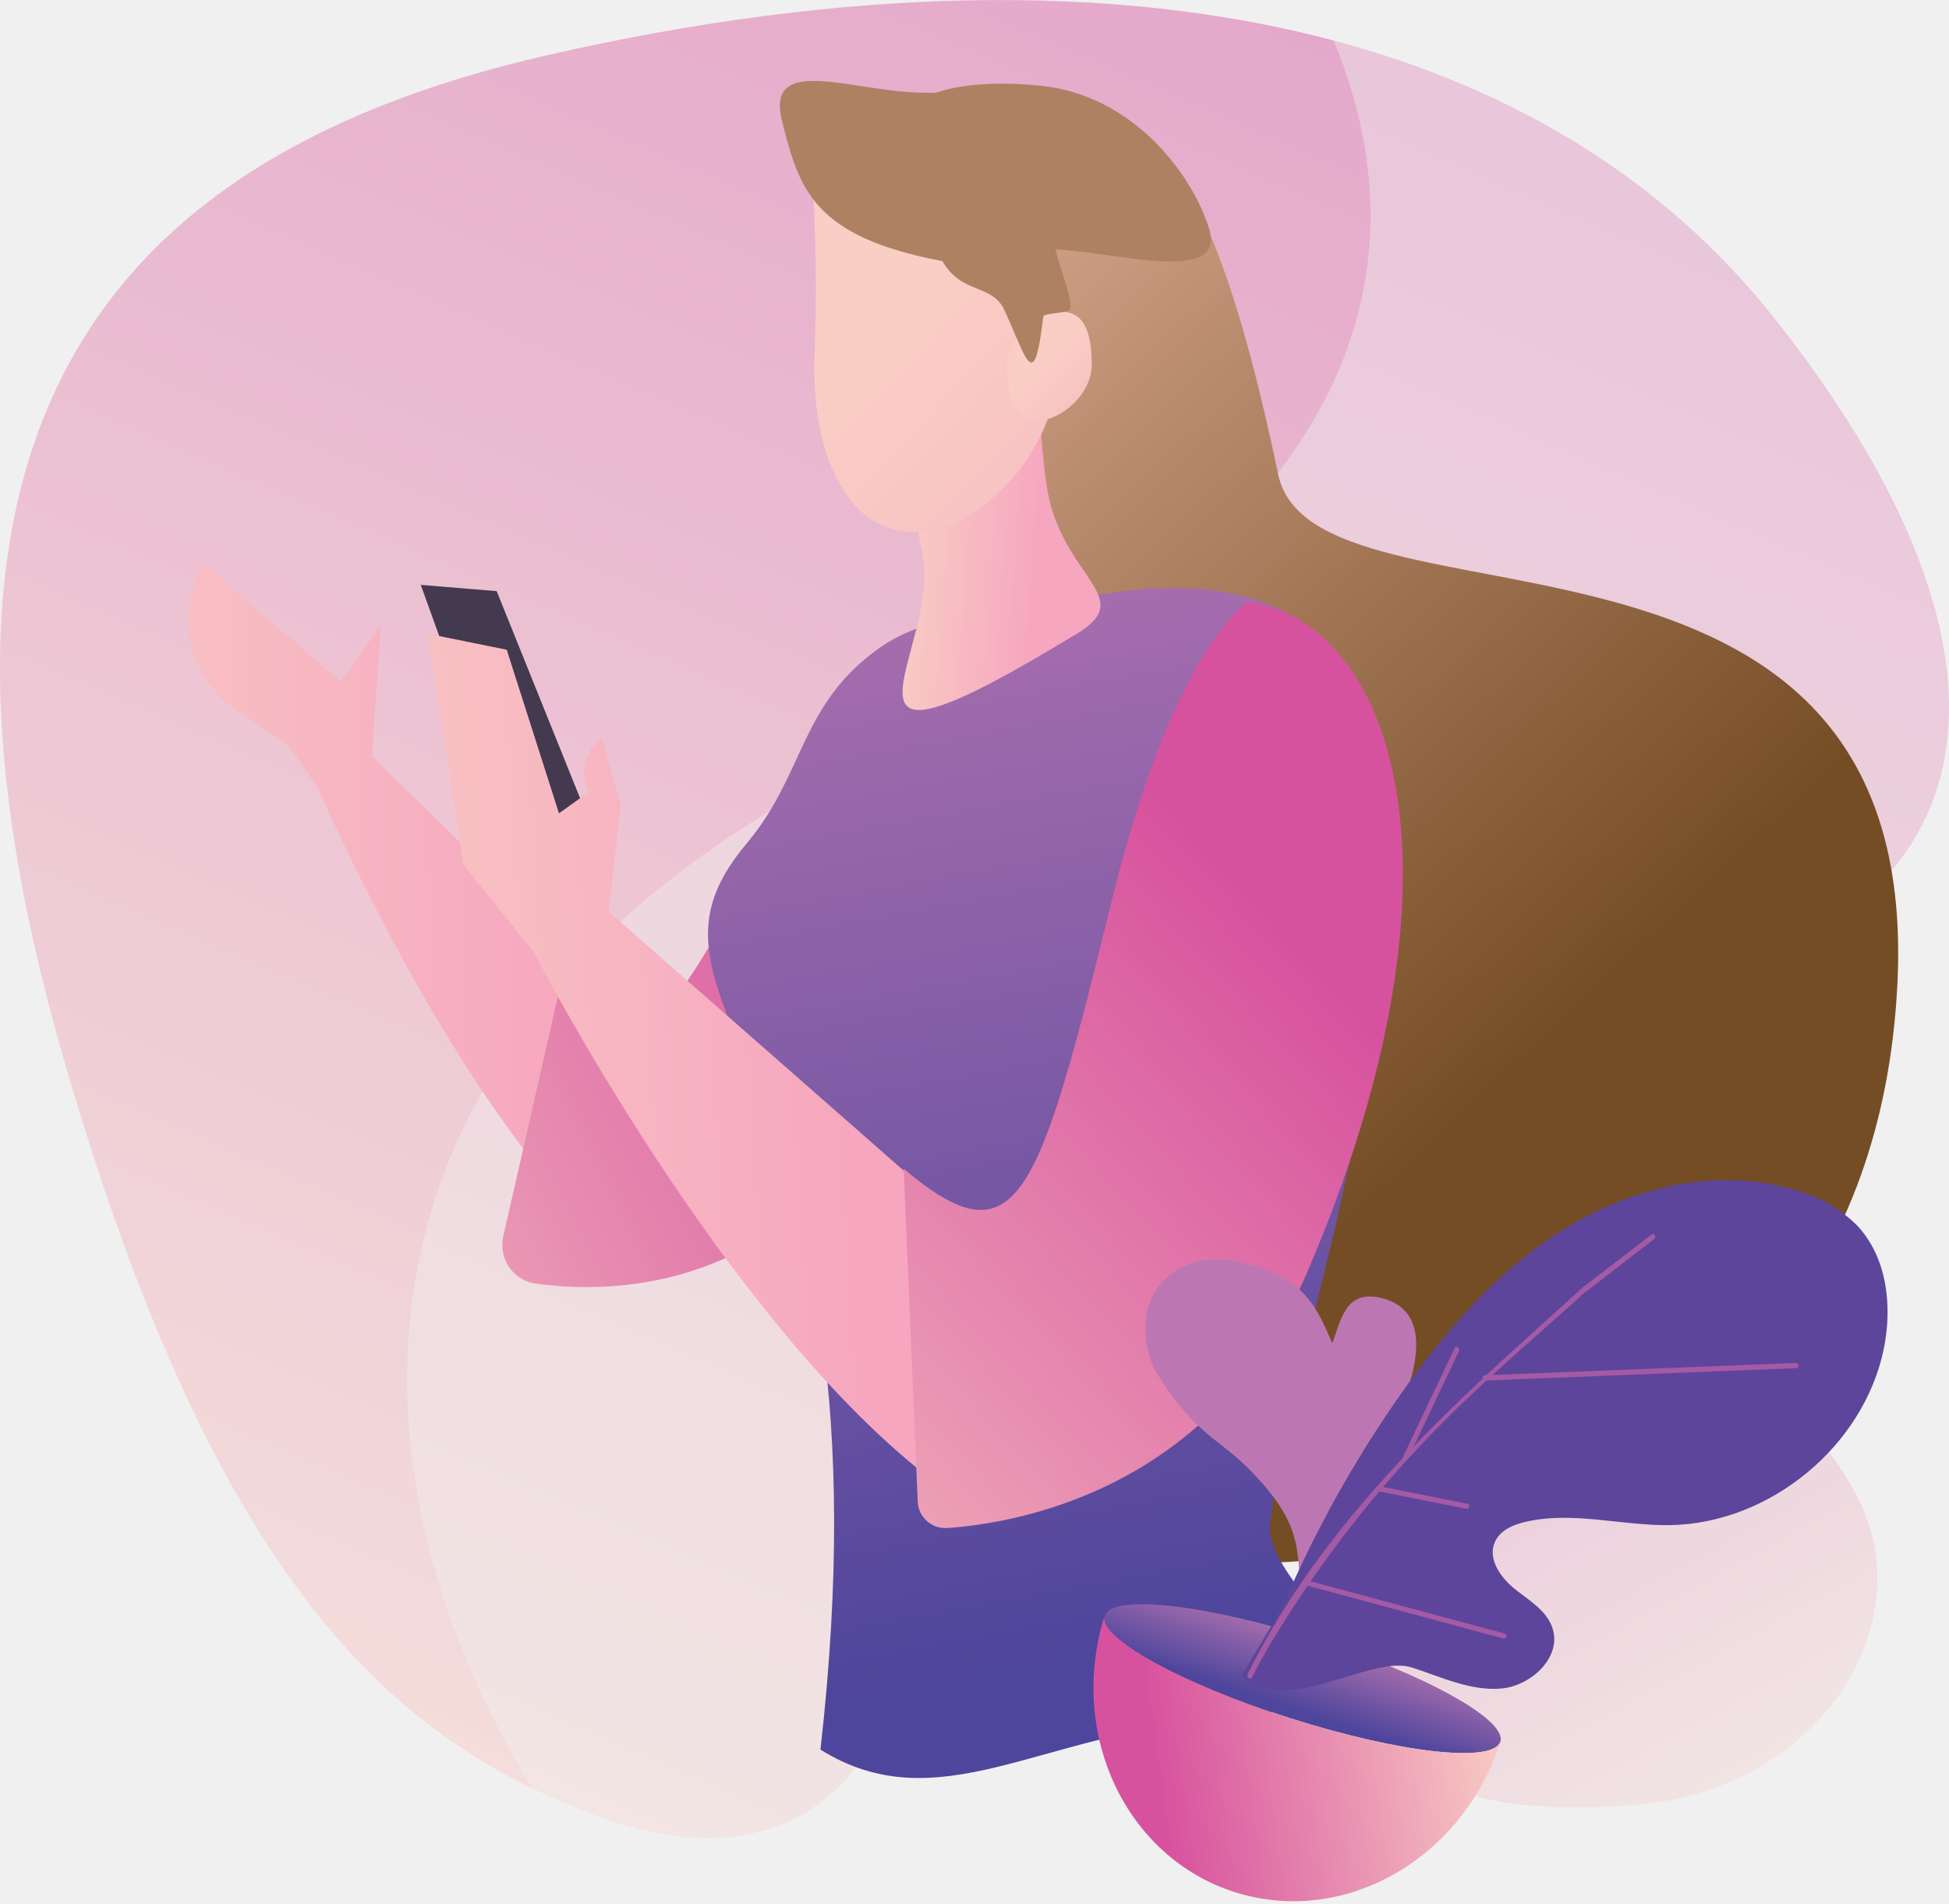
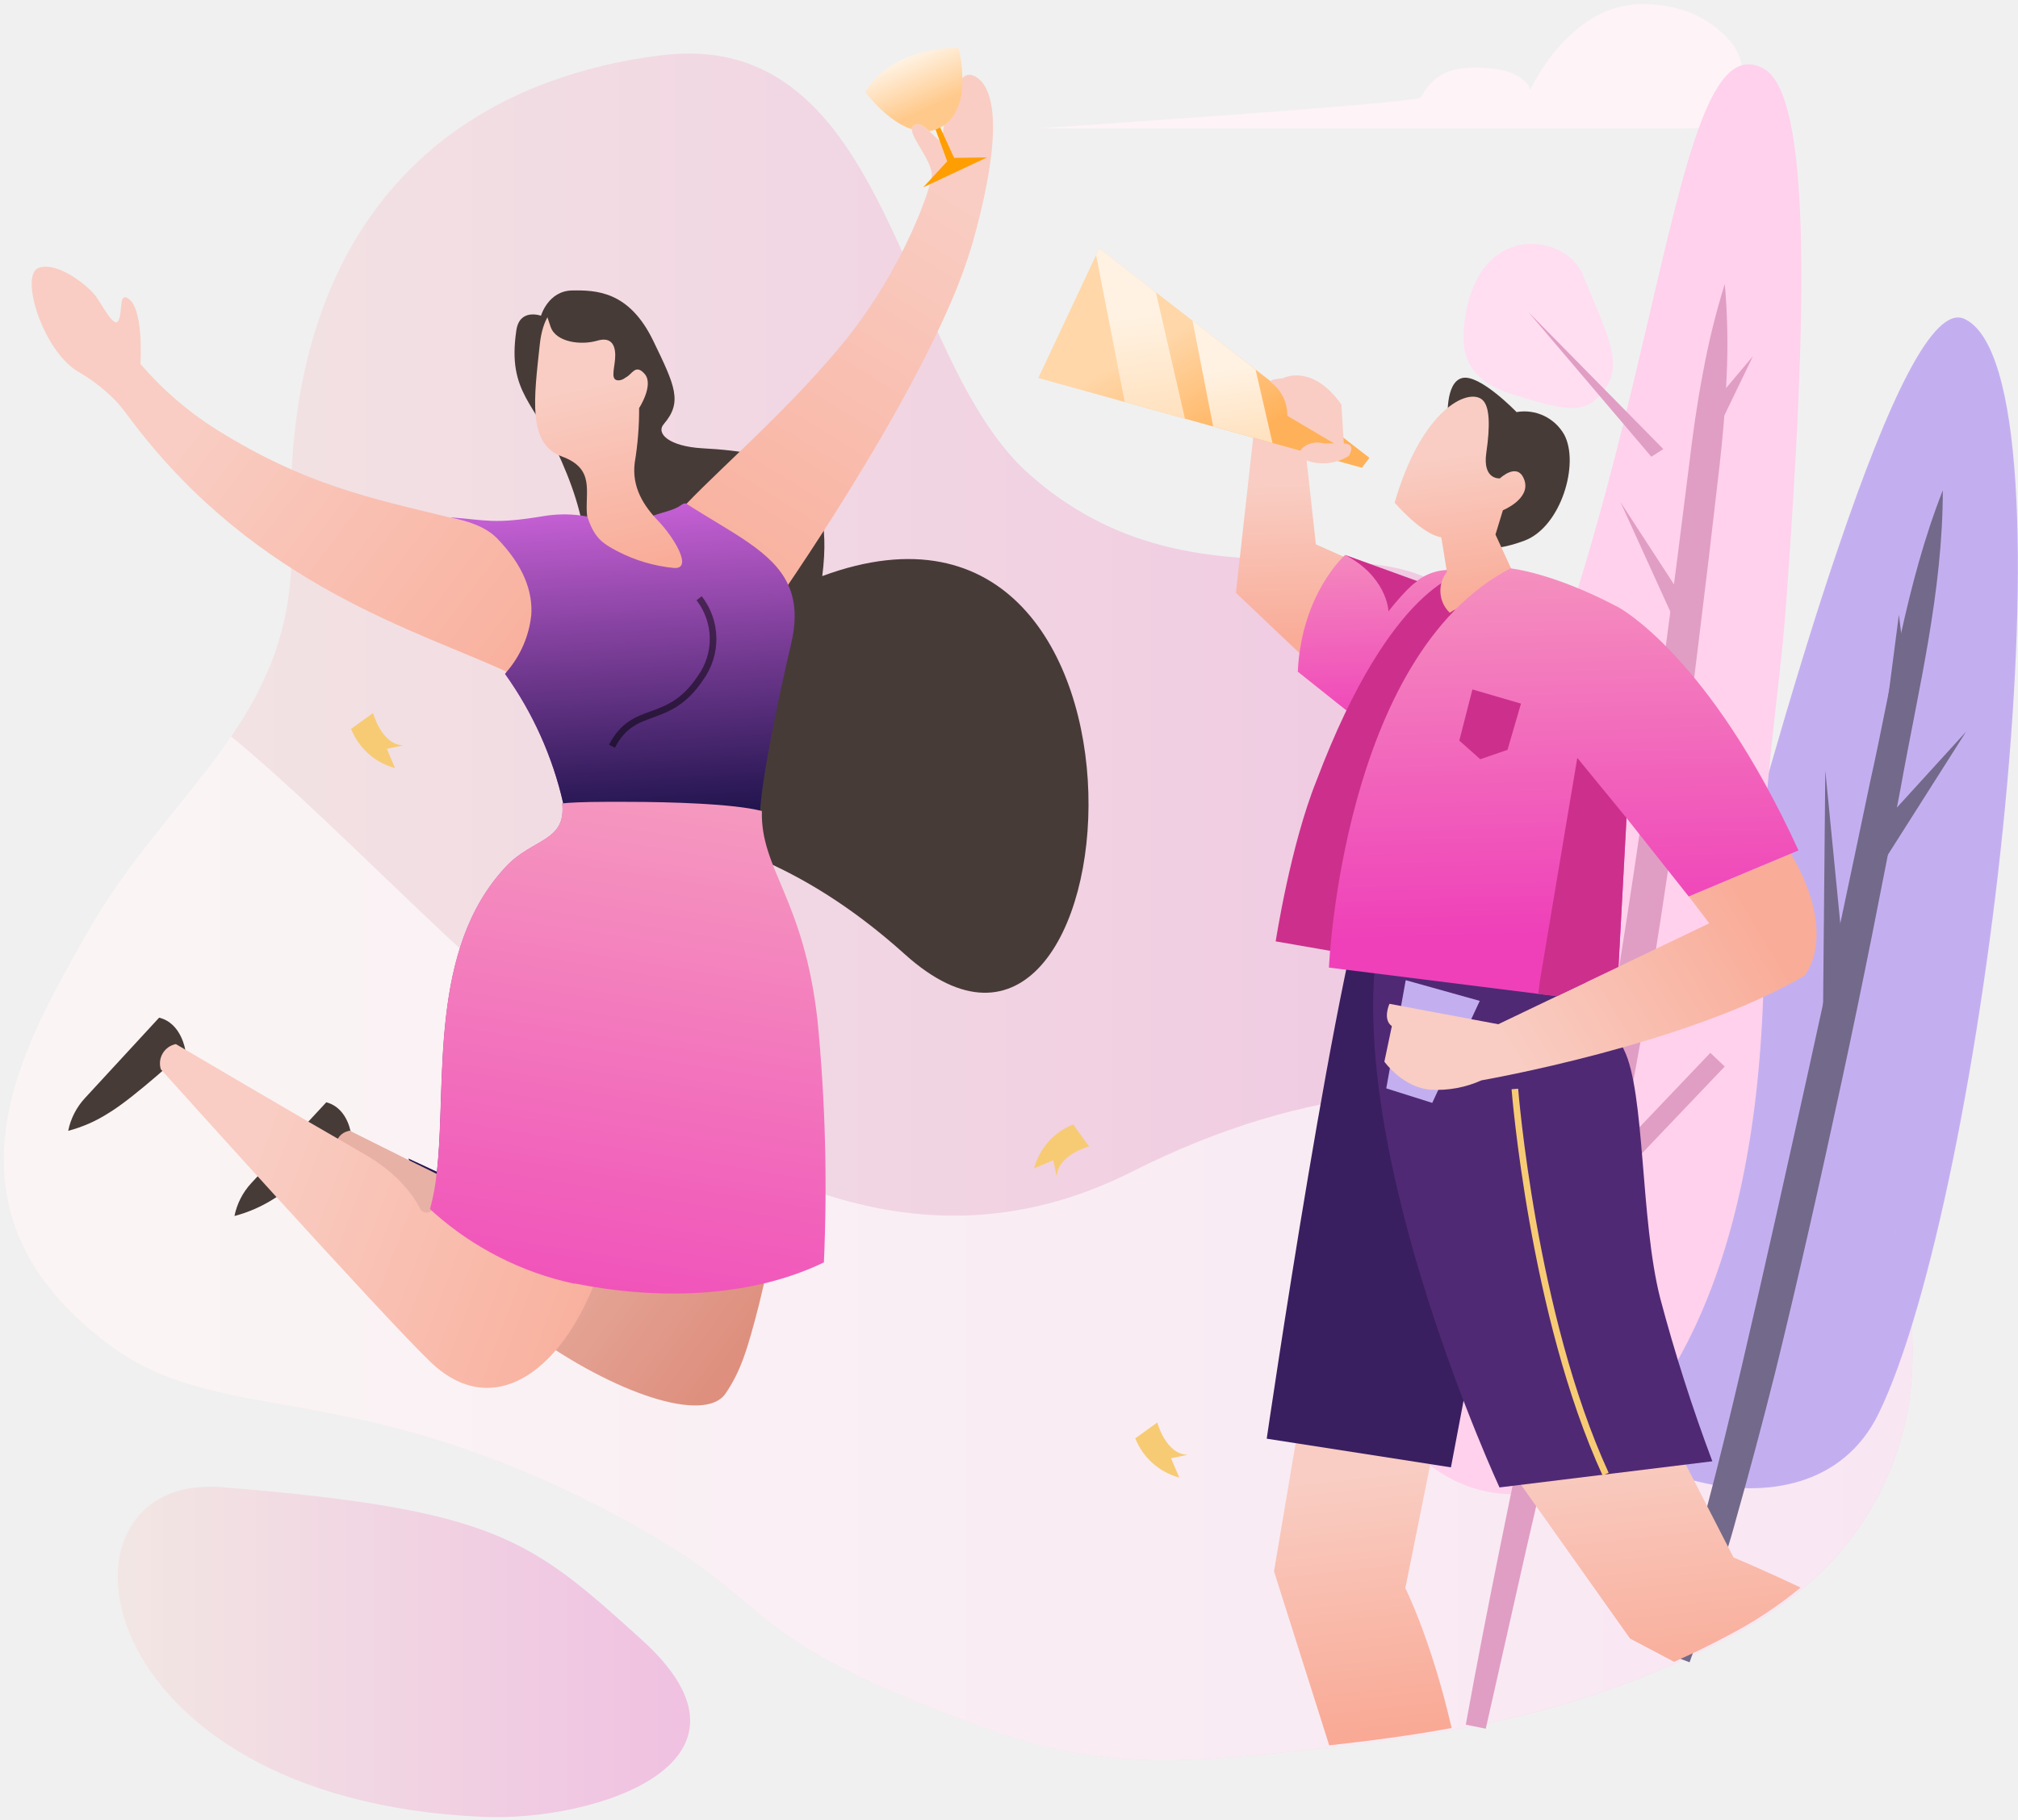
- <svg xmlns="http://www.w3.org/2000/svg" width="300px" height="293px" viewBox="0 0 300 293" version="1.1">
+ <svg xmlns="http://www.w3.org/2000/svg" width="305px" height="275px" viewBox="0 0 305 275" version="1.1">
  <defs>
-     <linearGradient x1="32.827%" y1="-0.249%" x2="80.28%" y2="101.346%" id="linearGradient-1">
-       <stop stop-color="#D7549F" offset="0%" />
-       <stop stop-color="#F9CEC4" offset="100%" />
+     <linearGradient x1="0%" y1="50.001%" x2="100.002%" y2="50.001%" id="linearGradient-1">
+       <stop stop-color="#EF40B9" offset="0%" />
+       <stop stop-color="#F9CEC3" offset="100%" />
    </linearGradient>
-     <linearGradient x1="37.537%" y1="-14.131%" x2="76.936%" y2="102.576%" id="linearGradient-2">
-       <stop stop-color="#D7549F" offset="0%" />
-       <stop stop-color="#F9CEC4" offset="100%" />
+     <linearGradient x1="0.032%" y1="49.995%" x2="100.013%" y2="49.995%" id="linearGradient-2">
+       <stop stop-color="#EF40B9" offset="0%" />
+       <stop stop-color="#F9CEC3" offset="100%" />
    </linearGradient>
-     <linearGradient x1="86.695%" y1="4.479%" x2="28.98%" y2="105.713%" id="linearGradient-3">
-       <stop stop-color="#D7549F" offset="0%" />
-       <stop stop-color="#F9CEC4" offset="100%" />
+     <linearGradient x1="0.072%" y1="49.96%" x2="100%" y2="49.96%" id="linearGradient-3">
+       <stop stop-color="#EF40B9" offset="0%" />
+       <stop stop-color="#F9CEC3" offset="100%" />
    </linearGradient>
-     <linearGradient x1="48.596%" y1="69.951%" x2="89.084%" y2="2.854%" id="linearGradient-4">
-       <stop stop-color="#754D25" offset="0%" />
-       <stop stop-color="#CF9F85" offset="100%" />
+     <linearGradient x1="0%" y1="50.311%" x2="40%" y2="50.311%" id="linearGradient-4">
+       <stop stop-color="#EF40B9" offset="0%" />
+       <stop stop-color="#F9CEC3" offset="100%" />
    </linearGradient>
-     <linearGradient x1="26.472%" y1="50.077%" x2="148.039%" y2="50.743%" id="linearGradient-5">
-       <stop stop-color="#F6A6BF" offset="0%" />
-       <stop stop-color="#F9CEC4" offset="100%" />
+     <linearGradient x1="0%" y1="50%" x2="57%" y2="50%" id="linearGradient-5">
+       <stop stop-color="#EF40B9" offset="0%" />
+       <stop stop-color="#F9CEC3" offset="100%" />
    </linearGradient>
-     <linearGradient x1="21.537%" y1="35.248%" x2="172.325%" y2="129.662%" id="linearGradient-6">
-       <stop stop-color="#D7529E" offset="0%" />
-       <stop stop-color="#F9CEC4" offset="100%" />
+     <linearGradient x1="34.186%" y1="14.279%" x2="70.158%" y2="112.791%" id="linearGradient-6">
+       <stop stop-color="#F9CDC3" offset="0%" />
+       <stop stop-color="#F9AC98" offset="100%" />
    </linearGradient>
-     <linearGradient x1="43.862%" y1="89.819%" x2="62.201%" y2="-88.685%" id="linearGradient-7">
-       <stop stop-color="#4E459C" offset="0%" />
-       <stop stop-color="#BC77B2" offset="62%" />
+     <linearGradient x1="68.137%" y1="38.836%" x2="-14.954%" y2="89.837%" id="linearGradient-7">
+       <stop stop-color="#F9CDC3" offset="0%" />
+       <stop stop-color="#F9AC98" offset="100%" />
    </linearGradient>
-     <linearGradient x1="30.929%" y1="47.927%" x2="128.532%" y2="56.197%" id="linearGradient-8">
-       <stop stop-color="#F6A6BF" offset="0%" />
-       <stop stop-color="#F9CEC4" offset="100%" />
+     <linearGradient x1="51.141%" y1="0.397%" x2="48.929%" y2="99.004%" id="linearGradient-8">
+       <stop stop-color="#E06CEA" offset="0%" />
+       <stop stop-color="#160F45" offset="100%" />
    </linearGradient>
-     <linearGradient x1="36.751%" y1="28.47%" x2="110.233%" y2="153.411%" id="linearGradient-9">
-       <stop stop-color="#D7529E" offset="0%" />
-       <stop stop-color="#F9CEC4" offset="100%" />
+     <linearGradient x1="52.439%" y1="-14.481%" x2="44.763%" y2="106.701%" id="linearGradient-9">
+       <stop stop-color="#E06CEA" offset="0%" />
+       <stop stop-color="#160F45" offset="100%" />
    </linearGradient>
-     <linearGradient x1="30.948%" y1="53.357%" x2="101.427%" y2="44.755%" id="linearGradient-10">
-       <stop stop-color="#F6A6BF" offset="0%" />
-       <stop stop-color="#F9CEC4" offset="100%" />
+     <linearGradient x1="54.272%" y1="30.644%" x2="45.341%" y2="102.621%" id="linearGradient-10">
+       <stop stop-color="#F9CDC3" offset="0%" />
+       <stop stop-color="#F9AC98" offset="100%" />
    </linearGradient>
-     <linearGradient x1="-71.577%" y1="230.768%" x2="65.257%" y2="37.505%" id="linearGradient-11">
-       <stop stop-color="#F6A6BF" offset="0%" />
-       <stop stop-color="#F9CEC4" offset="100%" />
+     <linearGradient x1="60.635%" y1="30.605%" x2="0.29%" y2="57.861%" id="linearGradient-11">
+       <stop stop-color="#E8B1A5" offset="0%" />
+       <stop stop-color="#DE8F7D" offset="100%" />
    </linearGradient>
-     <linearGradient x1="-68.263%" y1="198.029%" x2="56.776%" y2="41.219%" id="linearGradient-12">
-       <stop stop-color="#F6A6BF" offset="0%" />
-       <stop stop-color="#F9CEC4" offset="100%" />
+     <linearGradient x1="82.355%" y1="44.23%" x2="-12.695%" y2="72.147%" id="linearGradient-12">
+       <stop stop-color="#F9CDC3" offset="0%" />
+       <stop stop-color="#F9AC98" offset="100%" />
    </linearGradient>
-     <linearGradient x1="61.211%" y1="63.006%" x2="7.921%" y2="1.163%" id="linearGradient-13">
-       <stop stop-color="#4E459C" offset="0%" />
-       <stop stop-color="#BC77B2" offset="62%" />
+     <linearGradient x1="56.716%" y1="128.685%" x2="29.509%" y2="-79.129%" id="linearGradient-13">
+       <stop stop-color="#EF40B9" offset="0%" />
+       <stop stop-color="#F9CEC3" offset="100%" />
    </linearGradient>
-     <linearGradient x1="59.099%" y1="-297.575%" x2="35.274%" y2="-124.848%" id="linearGradient-14">
-       <stop stop-color="#4E459C" offset="0%" />
-       <stop stop-color="#BC77B2" offset="62%" />
+     <linearGradient x1="32.429%" y1="71.379%" x2="61.398%" y2="14.317%" id="linearGradient-14">
+       <stop stop-color="#FFC98B" offset="0%" />
+       <stop stop-color="#FFF2E2" offset="100%" />
    </linearGradient>
-     <linearGradient x1="84.843%" y1="51.245%" x2="-2.383%" y2="42.571%" id="linearGradient-15">
-       <stop stop-color="#D7529E" offset="0%" />
-       <stop stop-color="#F9CEC4" offset="100%" />
+     <linearGradient x1="50.542%" y1="35.486%" x2="49.662%" y2="90.228%" id="linearGradient-15">
+       <stop stop-color="#F9CDC3" offset="0%" />
+       <stop stop-color="#F9AC98" offset="100%" />
+     </linearGradient>
+     <linearGradient x1="48.786%" y1="92.817%" x2="53.71%" y2="-90.669%" id="linearGradient-16">
+       <stop stop-color="#EF40B9" offset="0%" />
+       <stop stop-color="#F9CEC3" offset="100%" />
+     </linearGradient>
+     <linearGradient x1="52.145%" y1="38.223%" x2="44.101%" y2="122.688%" id="linearGradient-17">
+       <stop stop-color="#F9CDC3" offset="0%" />
+       <stop stop-color="#F9A48E" offset="100%" />
+     </linearGradient>
+     <linearGradient x1="51.178%" y1="24.274%" x2="46.485%" y2="108.193%" id="linearGradient-18">
+       <stop stop-color="#F9CDC3" offset="0%" />
+       <stop stop-color="#F9A48E" offset="100%" />
+     </linearGradient>
+     <linearGradient x1="51.49%" y1="27.236%" x2="45.74%" y2="95.588%" id="linearGradient-19">
+       <stop stop-color="#F9CDC3" offset="0%" />
+       <stop stop-color="#F9AC98" offset="100%" />
+     </linearGradient>
+     <linearGradient x1="77.8%" y1="61.104%" x2="9.105%" y2="38.643%" id="linearGradient-20">
+       <stop stop-color="#F9CDC3" offset="0%" />
+       <stop stop-color="#F9AC98" offset="100%" />
+     </linearGradient>
+     <linearGradient x1="49.689%" y1="85.526%" x2="54.366%" y2="-66.251%" id="linearGradient-21">
+       <stop stop-color="#EF40B9" offset="0%" />
+       <stop stop-color="#F9CEC3" offset="100%" />
+     </linearGradient>
+     <linearGradient x1="65.126%" y1="43.54%" x2="33.169%" y2="82.463%" id="linearGradient-22">
+       <stop stop-color="#FFD7A9" offset="0%" />
+       <stop stop-color="#FFB159" offset="100%" />
+     </linearGradient>
+     <linearGradient x1="40.05%" y1="190.724%" x2="50.906%" y2="39.184%" id="linearGradient-23">
+       <stop stop-color="#FFC98B" offset="0%" />
+       <stop stop-color="#FFF2E2" offset="100%" />
+     </linearGradient>
+     <linearGradient x1="37.129%" y1="193.207%" x2="51.018%" y2="38.808%" id="linearGradient-24">
+       <stop stop-color="#FFC98B" offset="0%" />
+       <stop stop-color="#FFF2E2" offset="100%" />
    </linearGradient>
  </defs>
  <g id="Page-1" stroke="none" stroke-width="1" fill="none" fill-rule="evenodd">
-     <g id="profile" transform="translate(149.5, 146) scale(-1, 1) translate(-149.5, -146) translate(-1, -1)" fill-rule="nonzero">
-       <path d="M290.13,164.2 C269.03,236.99 244.85,263.2 218.13,276.2 C214.95,277.75 211.72,279.12 208.45,280.35 C160.55,298.45 146.32,243.59 169.99,193.18 C188.9,152.89 189.09,114.44 136.07,136.73 C36.13,178.73 -43.81,139.31 26.92,49.92 C43.73,28.69 66.92,14.64 94.68,7.25 C129.07,-1.9 170.52,-0.82 215.68,9.49 C289.36,26.3 316.54,73.07 290.13,164.2 Z" id="Shape" fill="url(#linearGradient-1)" opacity="0.27" />
-       <path d="M290.13,164.2 C269.03,236.99 244.85,263.2 218.13,276.2 C248.35,226.5 252.2,156.56 160,114.52 C81,78.52 83.76,33.52 94.72,7.23 C129.11,-1.92 170.56,-0.84 215.72,9.47 C289.36,26.3 316.54,73.07 290.13,164.2 Z" id="Shape" fill="url(#linearGradient-2)" opacity="0.27" />
-       <path d="M11.16,241.08 C12.84,222.24 40.88,200.08 62.64,201.99 C84.4,203.9 92.32,239.45 90.64,258.29 C88.96,277.13 69.28,280.66 47.52,278.72 C25.76,276.78 9.47,259.94 11.16,241.08 Z" id="Shape" fill="url(#linearGradient-3)" opacity="0.27" />
-       <path d="M149.51,50.11 C149.51,65.11 137,233.73 130.3,237.58 C111.09,248.58 12.2,241.86 7.93,152.2 C4.17,73.3 97.69,100.6 103.26,74 C116.42,11 127.81,23 135.52,23 C143.23,23 149.51,35.12 149.51,50.11 Z" id="Shape" fill="url(#linearGradient-4)" />
-       <path d="M188,179.83 L195.19,163.63 L242.78,117.4 L241.37,97.2 L247.52,105.92 L268.68,87.71 L268.81,87.94 C273.151,95.661 270.836,105.421 263.49,110.37 L255.89,115.46 L251.26,121.85 C251.26,121.85 229.73,171.78 206.65,191.85 L188,179.83 Z" id="Shape" fill="url(#linearGradient-5)" />
-       <polygon id="Shape" fill="#433A50" points="218.98 136.15 207.6 131.57 223.55 91.98 235.23 91.02" />
-       <path d="M155,100 C155,100 164.48,99.74 179.9,127.55 C198.66,161.35 203.3,168.78 213.9,153.37 L222.54,191.3 C223.263,194.515 221.259,197.711 218.05,198.46 C217.882,198.5 217.712,198.53 217.54,198.55 C206.96,200.03 185.27,199.9 168.71,179.06 C134.87,136.41 138,107.17 155,100 Z" id="Shape" fill="url(#linearGradient-6)" />
-       <path d="M89,111.41 C89,111.41 93.83,85.76 131.46,92.66 C146.93,95.5 156.77,95.27 164.46,100.6 C176.93,109.31 176.07,120.15 185.09,130.84 C206.65,156.39 161.61,163.57 173.71,270.28 C155.6,281.57 139.5,267.61 113.45,265.87 C105.76,265.33 92.45,263.19 93.51,255.58 C94.17,250.99 105.59,241.5 104.51,235.27 C98.79,196.82 83.6,170.78 89,111.41 Z" id="Shape" fill="url(#linearGradient-7)" />
-       <path d="M138.27,212.68 L148.92,191.68 L206.31,141.31 L204.44,124.77 L207.44,114.45 L208.61,115.8 C210.328,117.763 210.621,120.597 209.34,122.87 L209.34,122.87 L213.96,126.18 L222,101 L234.2,98.53 L228.74,134 L217.83,147.54 C217.83,147.54 189.22,203.22 157.28,228.2 L138.27,212.68 Z" id="Shape" fill="url(#linearGradient-8)" />
-       <path d="M108,93.63 C108,93.63 119.41,101.06 128.75,139.15 C140.15,185.45 143.27,195.77 160.89,180.88 L158.74,232.11 C158.643,234.45 156.67,236.27 154.33,236.18 L154.21,236.18 C143.01,235.39 113.1,230.11 98.8,196.83 C72.27,135.12 85.43,96.67 108,93.63 Z" id="Shape" fill="url(#linearGradient-9)" />
-       <path d="M158,86.22 C154.91,101.12 177.21,124.7 134.17,98.49 C124.71,92.75 136.88,89.83 138.92,75.6 C141.06,60.52 137.73,59.71 150.53,59.71 C156.08,59.72 162.67,64 158,86.22 Z" id="Shape" fill="url(#linearGradient-10)" />
-       <path d="M174.62,55.77 C175.15,70.35 169.88,82.85 159.47,82.85 C149.06,82.85 136.92,70.34 136.92,55.77 C136.92,41.2 157.92,30.37 168.25,29.14 C178.18,27.93 173.46,23 174.62,55.77 Z" id="Shape" fill="url(#linearGradient-11)" />
-       <path d="M145,57.38 C145,62 143.84,65.74 140.31,65.74 C136.78,65.74 131.95,61.74 131.95,57.11 C131.95,52.48 133,49 136.52,49 C140.04,49 145,52.78 145,57.38 Z" id="Shape" fill="url(#linearGradient-12)" />
-       <path d="M179.62,19.63 C177.02,30.07 174.88,37.42 154.93,41.19 C152,46.35 147.3,44.63 145.42,48.69 C141.98,56.06 140.86,61.98 139.42,49.76 C139.34,49.09 135.32,49.27 135.24,48.51 C134.95,45.89 138.51,38.81 138.17,35 C137.02,22.06 146.93,15.26 157.74,15.26 C168.55,15.26 182.27,9.06 179.62,19.63 Z" id="Shape" fill="#AE8163" />
-       <path d="M162.31,22.9 C162.31,31.71 148.38,39.35 138.88,39.35 C129.38,39.35 110.88,45.35 113.94,36 C116.66,27.62 125.67,15.58 139.94,14.18 C149.36,13.24 162.31,14.09 162.31,22.9 Z" id="Shape" fill="#AE8163" />
-       <path d="M69.06,269.05 C70.13,272.41 84.6,270.79 101.43,265.44 C118.26,260.09 131,253 129.91,249.65 C128.82,246.3 114.37,247.91 97.55,253.27 C80.73,258.63 68,265.71 69.06,269.05 Z" id="Shape" fill="url(#linearGradient-13)" />
-       <path d="M99.74,251 C100.22,240.06 99.11,236.46 106.5,228.39 C112.32,222.02 115.91,222.33 122.18,211.9 C123.18,210.16 124.77,204.96 122.68,200.69 C120.18,195.57 114.78,194 109.14,195.25 C98.96,197.48 97.23,202.54 94.92,207.75 C93.6,204.21 92.92,199.48 87.5,200.75 C76.17,203.34 85.28,220.43 89.11,227.14 C92.94,233.85 86.47,236.99 86.84,244.71" id="Shape" fill="url(#linearGradient-14)" />
-       <path d="M43,235.73 C50.48,235.83 58.06,233.5 65.33,235.26 C67.15,235.69 69.08,236.53 69.87,238.26 C71.08,240.82 69.09,243.75 66.87,245.53 C64.65,247.31 61.96,248.84 61.05,251.53 C59.53,255.99 64.27,260.48 68.95,260.88 C73.63,261.28 78.11,259.12 82.58,257.67 C89.14,255.52 101.51,265.3 108.9,258.96 C106.13,254.14 103,249.25 102.47,248.02 C97.57,236.573 91.49,225.667 84.33,215.48 C77.33,205.48 69.06,196.04 58.58,189.76 C48.1,183.48 35.11,180.59 23.43,184.23 C19.924,185.2 16.726,187.052 14.14,189.61 C9.54,194.51 8.68,201.99 10.04,208.61 C13.13,223.59 27.6,235.51 43,235.73 Z" id="Shape" fill="#5D459B" />
-       <path d="M69.06,269.05 C74.85,287.19 93.18,297.56 109.96,292.2 C126.74,286.84 135.68,267.79 129.96,249.65 C131.03,253.01 118.28,260.08 101.48,265.44 C84.68,270.8 70.13,272.43 69.06,269.05 Z" id="Shape" fill="url(#linearGradient-15)" />
-       <path d="M108,258.75 C98.24,238.86 82.25,222.53 66,207.85 L56.35,199.12 C55.97,198.77 55.4,199.34 55.79,199.68 C63.17,206.37 70.86,212.82 77.88,219.89 C87.7,229.72 96.32,240.68 103.56,252.54 C104.87,254.68 106.16,256.88 107.27,259.15 C107.5,259.61 108.19,259.2 107.96,258.74 L108,258.75 Z" id="Shape" fill="#A45AA4" />
-       <path d="M87.58,229.76 L74.13,232.44 C73.62,232.54 73.84,233.32 74.34,233.21 L87.79,230.53 C88.3,230.44 88.09,229.66 87.58,229.76 Z" id="Shape" fill="#A45AA4" />
-       <path d="M71.33,212.66 L29.47,211 L23.54,210.77 C23.319,210.77 23.14,210.949 23.14,211.17 C23.14,211.391 23.319,211.57 23.54,211.57 L65.4,213.24 L71.33,213.48 C71.49,213.505 71.65,213.434 71.738,213.298 C71.826,213.162 71.826,212.988 71.738,212.852 C71.65,212.716 71.49,212.645 71.33,212.67 L71.33,212.66 Z" id="Shape" fill="#A45AA4" />
-       <path d="M84,225.13 L76.11,208.52 C75.89,208.05 75.2,208.46 75.42,208.93 L83.3,225.54 C83.52,226.01 84.22,225.6 84,225.13 L84,225.13 Z" id="Shape" fill="#A45AA4" />
-       <path d="M98.69,244.26 L68.44,252.4 C68.293,252.429 68.176,252.538 68.134,252.682 C68.093,252.825 68.135,252.98 68.244,253.083 C68.352,253.185 68.509,253.219 68.65,253.17 L68.65,253.17 L98.9,245 C99.004,244.974 99.093,244.908 99.147,244.816 C99.202,244.724 99.217,244.613 99.19,244.51 C99.119,244.305 98.897,244.194 98.69,244.26 L98.69,244.26 Z" id="Shape" fill="#A45AA4" />
-       <path d="M56.28,199.06 L45.78,191 C45.37,190.69 44.98,191.39 45.38,191.7 L55.87,199.79 C56.28,200.08 56.68,199.38 56.28,199.06 Z" id="Shape" fill="#A45AA4" />
+     <g id="profile" transform="translate(152.5, 137.5) scale(-1, 1) translate(-152.5, -137.5) ">
+       <g id="Layer_9" transform="translate(0, 8)" fill-rule="nonzero">
+         <path d="M288.453,195.321 C272.236,207.384 253.753,200.405 216.971,218.47 C184.31,234.517 198.199,237.79 156.616,253.054 C137.638,260.012 124.821,258.427 104.194,256.142 C98.146,255.463 92.026,254.67 85.824,253.548 L85.597,253.548 C83.598,253.198 81.599,252.797 79.601,252.365 C70.117,250.381 60.864,247.425 51.988,243.544 C50.649,242.947 49.299,242.329 47.95,241.67 C46.6,241.012 45.137,240.281 43.725,239.54 C39.845,237.522 36.185,235.107 32.804,232.335 C22.341,223.893 16.17,211.246 15.959,197.812 C15.893,195.407 15.979,193 16.216,190.607 C17.71,175.239 25.159,158.76 36.73,143.423 C38.928,140.507 41.27,137.639 43.756,134.818 C45.13,133.274 46.535,131.744 47.97,130.228 C54.313,123.605 60.271,116.625 65.815,109.322 C72.152,100.872 77.303,93.018 82.558,85.123 C93.963,68.047 123.564,86.801 149.527,63.601 C169.309,45.958 170.133,-3.891 204.947,0.35 C210.811,1.031 216.576,2.396 222.122,4.416 C246.582,13.463 262.366,35.696 260.975,73.276 C260.501,86.081 264.427,95.077 270.042,103.322 C276.605,112.946 285.496,121.54 292.348,133.954 C300.662,148.889 316.612,174.385 288.453,195.321 Z" id="Shape" fill="url(#linearGradient-1)" opacity="0.27" />
+         <path d="M288.453,195.321 C272.236,207.384 253.753,200.405 216.971,218.47 C184.31,234.517 198.199,237.79 156.616,253.054 C137.638,260.012 124.821,258.427 104.194,256.142 C98.146,255.463 92.026,254.67 85.824,253.548 L85.597,253.548 C83.598,253.198 81.599,252.797 79.601,252.365 C70.117,250.381 60.864,247.425 51.988,243.544 C50.649,242.947 49.299,242.329 47.95,241.67 C46.6,241.012 45.137,240.281 43.725,239.54 C39.845,237.522 36.185,235.107 32.804,232.335 C22.341,223.893 16.17,211.246 15.959,197.812 C15.893,195.407 15.979,193 16.216,190.607 C42.273,165.841 80.332,142.116 133.97,169.135 C188.164,196.422 234.713,132.43 270.062,103.322 C276.625,112.946 285.517,121.54 292.368,133.954 C300.662,148.889 316.612,174.385 288.453,195.321 Z" id="Shape" fill="#FFFFFF" opacity="0.6" />
+         <path d="M63.744,201.589 C60.715,182.269 49.258,148.868 37.812,109.25 C34.226,96.827 30.599,84.804 27.014,74.357 C19.688,52.814 12.827,37.971 8.077,40.215 C-9.634,48.532 5.099,172.995 21.069,205.676 C31.856,227.775 68.278,212.417 63.827,201.795 C63.789,201.731 63.761,201.662 63.744,201.589 L63.744,201.589 Z" id="Shape" fill="#C3AFF0" />
+         <path d="M11.364,66.112 C16.979,80.399 19.029,95.355 22.326,110.074 C25.417,124.824 28.508,139.574 31.784,154.334 C35.061,169.094 38.296,183.762 41.727,198.409 C45.158,213.056 48.784,227.713 53.503,241.814 L49.639,243.266 L47.692,237.872 L46.724,235.175 C46.415,234.28 46.136,233.374 45.858,232.458 C44.766,228.825 43.571,225.253 42.592,221.558 C40.532,214.27 38.581,206.959 36.74,199.623 C33.124,184.945 29.827,170.195 26.643,155.435 C23.459,140.675 20.523,125.863 17.721,111.031 C15.052,96.137 11.364,81.469 11.364,66.112 Z" id="Shape" fill="#73698A" />
+         <path d="M231.848,266.641 C214.941,267.341 187.432,258.407 208.059,239.818 C224.832,224.666 229.87,220.189 271.453,216.802 C299.138,214.548 292.987,264.099 231.848,266.641 Z" id="Shape" fill="url(#linearGradient-2)" opacity="0.27" />
+         <path d="M15.938,196.71 C15.915,192.42 16.336,188.14 17.195,183.937 C16.336,188.14 15.915,192.42 15.938,196.71 L15.938,196.71 Z" id="Shape" fill="url(#linearGradient-3)" opacity="0.27" />
+         <path d="M17.731,181.466 C17.865,180.91 17.999,180.365 18.143,179.809 C17.999,180.365 17.865,180.91 17.731,181.466 Z" id="Shape" fill="url(#linearGradient-4)" opacity="0.27" />
+         <path d="M18.143,179.809 C18.328,179.099 18.524,178.399 18.73,177.689 C18.576,178.399 18.328,179.099 18.143,179.809 Z" id="Shape" fill="url(#linearGradient-5)" opacity="0.27" />
+         <path d="M17.731,181.466 C17.865,180.91 17.999,180.365 18.143,179.809 C17.999,180.365 17.865,180.91 17.731,181.466 Z" id="Shape" fill="url(#linearGradient-4)" opacity="0.27" />
+         <path d="M18.143,179.809 C18.328,179.099 18.524,178.399 18.73,177.689 C18.576,178.399 18.328,179.099 18.143,179.809 Z" id="Shape" fill="url(#linearGradient-5)" opacity="0.27" />
+         <polygon id="Shape" fill="#73698A" points="7.85 102.601 23.882 120.192 20.605 122.683" />
+         <polygon id="Shape" fill="#73698A" points="29.126 108.458 29.487 146.985 25.365 146.81" />
+         <polygon id="Shape" fill="#73698A" points="17.999 84.907 20.132 101.294 16.01 101.304" />
+       </g>
+       <g id="Layer_8" transform="translate(32, 0)">
+         <path d="M116.169,19.413 L17.55,19.413 C14.399,19.398 11.553,17.52 10.286,14.621 C9.019,11.722 9.569,8.345 11.69,6.003 C14.502,2.909 18.669,0.619 24.837,0.619 C35.88,0.619 41.74,13.626 41.74,13.626 C41.74,13.626 42.079,10.212 50.197,10.212 C55.462,10.212 57.145,12.791 58.274,14.74 C58.777,15.607 116.169,19.413 116.169,19.413 Z" id="Shape" fill="#FEF3F6" fill-rule="nonzero" />
+         <path d="M64.042,201.142 C68.373,220.286 45.568,233.82 31.118,220.585 C17.16,207.785 5.132,183.08 6.486,135.673 C6.897,121.005 4.116,105.677 3.069,91.514 C-0.298,45.798 -0.667,14.255 6.456,10.367 C17.971,4.074 20.762,44.87 34.772,89.792 C44.244,120.149 50.536,148.339 52.106,153.518 C54.282,160.913 59.68,181.894 64.042,201.142 Z" id="Shape" fill="#FFD1EC" fill-rule="nonzero" />
+         <path d="M44.214,59.672 C51.767,57.341 52.424,52.978 51.459,47.346 C48.966,33.328 36.208,35.494 33.756,41.538 C30.102,50.543 27.608,54.803 30.42,58.795 C33.232,62.787 35.972,62.21 44.214,59.672 Z" id="Shape" fill="#FFDEF1" fill-rule="nonzero" />
+         <path d="M12.316,42.921 C13.701,47.369 14.812,51.899 15.641,56.485 C16.513,61.023 17.15,65.593 17.694,70.173 C18.823,79.325 19.999,88.471 21.224,97.61 C23.728,115.889 26.233,134.156 29.301,152.28 C30.851,161.336 32.452,170.403 34.494,179.305 C36.537,188.207 38.6,197.325 40.57,206.351 C42.541,215.376 44.368,224.433 46.205,233.489 C48.042,242.546 49.817,251.603 51.459,260.7 L48.442,261.309 L42.356,234.315 L36.116,207.362 C34.063,198.377 31.857,189.424 29.712,180.45 C27.567,171.476 25.904,162.254 24.283,153.136 C21.252,134.892 18.631,116.593 16.421,98.24 C15.285,89.073 14.194,79.9 13.147,70.719 C12.624,66.129 12.213,61.529 12.039,56.897 C11.814,52.238 11.906,47.568 12.316,42.921 L12.316,42.921 Z" id="Shape" fill="#E09EC4" fill-rule="nonzero" />
+         <polygon id="Shape" fill="#E09EC4" fill-rule="nonzero" points="8.057 53.834 15.99 63.251 13.414 64.943" />
+         <polygon id="Shape" fill="#E09EC4" fill-rule="nonzero" points="28.07 75.918 19.551 94.65 16.862 93.154" />
+         <path d="M13.414,160.181 L32.575,180.295" id="Shape" stroke="#E09EC4" stroke-width="3" />
+         <polygon id="Shape" fill="#E09EC4" fill-rule="nonzero" points="21.604 67.883 42.038 47.129 23.421 69.038" />
+       </g>
+       <g id="Layer_3" transform="translate(140, 7)">
+         <path d="M136.984,151.781 C136.984,151.781 137.552,147.661 140.947,146.827 L152.166,158.991 C153.446,160.377 154.321,162.087 154.694,163.935 L154.694,163.935 C152.536,163.367 150.481,162.464 148.605,161.257 C144.776,158.991 136.984,151.781 136.984,151.781 Z" id="Shape" fill="#473B37" fill-rule="nonzero" />
+         <path d="M111.905,164.645 C111.905,164.645 112.277,160.525 115.683,159.619 L127.035,171.856 C128.317,173.244 129.192,174.958 129.564,176.81 L129.564,176.81 C127.404,176.241 125.349,175.333 123.475,174.121 C119.718,171.856 111.905,164.645 111.905,164.645 Z" id="Shape" fill="#473B37" fill-rule="nonzero" />
+         <path d="M83.235,40.726 C83.235,40.726 82.151,36.956 78.508,36.905 C74.865,36.853 69.911,36.998 66.278,44.496 C62.955,51.356 61.82,53.766 64.668,57.093 C65.917,58.535 63.863,60.471 58.858,60.76 C47.154,61.419 38.599,63.561 40.725,80.082 C-14.676,59.596 -6.956,168.91 28.206,137.278 C61.294,107.522 79.994,128.729 76.908,93.091 C75.773,80.062 75.391,73.521 80.118,62.737 C84.019,53.859 88.375,52.509 86.961,42.941 C86.465,39.542 83.235,40.726 83.235,40.726 Z" id="Shape" fill="#473B38" fill-rule="nonzero" />
+         <path d="M63.327,71.492 L55.473,79.578 L49.136,86.118 C49.136,86.118 30.342,59.658 21.394,38.955 C20.046,35.898 18.898,32.756 17.958,29.551 C12.106,8.621 16.121,4.893 18.195,4.326 C18.702,4.235 19.219,4.424 19.547,4.82 C20.744,5.974 21.807,8.94 22.323,11.927 C22.476,12.814 22.58,13.708 22.633,14.605 C23.417,13.936 24.026,13.308 24.563,12.823 C25.595,11.886 26.235,11.443 26.978,12.061 C27.121,12.18 27.197,12.36 27.184,12.545 C27.184,13.967 24.233,17.273 24.15,19.416 C24.098,20.682 28.165,33.506 37.887,45.248 C47.247,56.537 59.064,66.208 63.327,71.492 Z" id="Shape" fill="url(#linearGradient-6)" fill-rule="nonzero" />
+         <path d="M153.301,49.121 C151.114,50.361 149.118,51.912 147.377,53.725 C146.489,54.693 145.798,55.692 144.838,56.949 C126.013,81.669 101.667,88.384 88.375,94.564 C87.797,94.832 87.239,95.1 86.734,95.357 C84.798,93.319 83.382,90.846 82.605,88.147 C81.429,83.543 82.605,77.477 92.513,72.275 C93.927,71.966 95.403,71.636 96.941,71.245 C109.016,68.289 118.851,66.322 132.299,57.917 C136.598,55.209 140.467,51.872 143.775,48.019 C143.775,48.019 143.176,39.037 145.901,37.976 C147.005,37.554 146.469,40.242 147.109,41.478 C147.748,42.714 149.586,39.016 150.576,37.698 C151.567,36.38 156.056,32.548 159.08,33.454 C162.104,34.361 158.678,45.773 153.301,49.121 Z" id="Shape" fill="url(#linearGradient-7)" fill-rule="nonzero" />
+         <path d="M103.277,168.117 L100.006,175.749 L100.006,175.749 C99.926,175.89 99.821,176.016 99.696,176.12 C99.615,176.198 99.521,176.26 99.418,176.305 C98.726,176.645 97.477,176.305 96.012,171.639 C95.96,171.485 95.919,171.33 95.867,171.165 C94.719,166.972 93.864,162.705 93.308,158.393 C89.902,135.208 78.002,133.231 71.769,125.588 C70.389,124.064 69.432,122.207 68.993,120.201 C68.776,118.891 68.926,117.548 69.426,116.318 C69.706,115.601 70.051,114.911 70.458,114.258 C71.49,112.517 72.914,110.818 74.019,108.902 C77.115,103.618 69.178,98.324 68.931,98.159 C69.096,98.221 73.936,100.044 77.074,97.284 C78.062,96.374 78.777,95.208 79.138,93.915 C79.866,91.757 81.045,89.777 82.595,88.106 C83.372,90.805 84.788,93.278 86.723,95.316 C87.229,95.059 87.755,94.791 88.364,94.523 L88.653,94.884 C84.452,100.761 81.463,107.413 79.86,114.454 L80.015,114.454 C79.396,120.232 84.484,119.727 88.467,123.95 C100.305,136.506 97.436,156.653 98.953,170.125 L103.277,168.117 Z" id="Shape" fill="url(#linearGradient-8)" fill-rule="nonzero" />
+         <path d="M96.93,71.204 L96.93,71.204 C96.559,71.41 92.369,71.873 89.954,74.294 C85.753,78.579 84.484,82.534 84.7,85.933 C85.029,89.096 86.314,92.085 88.385,94.502 L88.674,94.863 C84.473,100.741 81.484,107.393 79.881,114.433 C79.747,115.072 79.633,115.71 79.54,116.359 L72.244,116.39 L69.467,116.39 C60.808,116.277 55.793,116.163 50.127,116.163 C50.127,116.009 50.127,115.844 50.127,115.659 C49.786,110.045 47.227,97.994 45.431,90.331 C44.543,86.582 44.801,83.729 45.885,81.37 C48.217,76.323 54.368,73.573 61.242,69.154 L61.242,69.154 C61.51,68.989 61.871,69.216 62.129,69.401 C63.162,70.153 64.906,70.431 66.34,70.977 C67.645,71.385 68.613,72.486 68.848,73.83 C71.127,72.487 73.625,71.552 76.227,71.07 C76.578,71.008 76.929,70.957 77.259,70.915 C79.105,70.675 80.975,70.706 82.812,71.008 C90.49,72.296 91.481,71.585 96.93,71.204 Z" id="Shape" fill="url(#linearGradient-9)" fill-rule="nonzero" />
+         <path d="M74.308,39.634 C77.404,38.11 82.564,37.08 83.421,45.104 C84.277,53.127 85.309,60.1 80.118,61.985 C74.927,63.87 76.65,67.383 76.269,70.957 C75.237,74.212 74.07,75.077 71.707,76.313 C69.033,77.708 66.114,78.572 63.11,78.857 C60.189,79.042 63.213,74.139 65.473,71.791 C67.734,69.443 69.54,66.641 69.065,62.923 C68.612,60.2 68.391,57.443 68.404,54.683 C68.404,54.683 66.134,51.191 67.558,49.533 C68.982,47.874 69.54,49.728 70.386,50.007 C71.232,50.285 71.521,48.4 70.861,45.196 C70.2,41.993 72.935,40.294 74.308,39.634 Z" id="Shape" fill="url(#linearGradient-10)" fill-rule="nonzero" />
+         <path d="M68.755,47.627 C68.755,47.627 69.87,50.295 71.335,50.48 C72.801,50.666 72.182,48.977 72.037,47.277 C71.893,45.578 72.326,43.785 74.731,44.496 C77.136,45.207 80.923,44.774 81.769,42.436 L82.564,40.067 C82.564,40.067 79.726,35.442 72.791,38.646 C65.855,41.849 68.755,47.627 68.755,47.627 Z" id="Shape" fill="#473B38" fill-rule="nonzero" />
+         <path d="M59.333,83.43 C56.59,86.966 56.515,91.883 59.147,95.502 C64.059,102.856 69.116,99.271 72.512,105.802" id="Shape" stroke="#808080" style="mix-blend-mode: multiply;" />
+         <path d="M116.013,169.311 C116.013,169.311 100.295,183.34 84.897,194.443 C72.089,203.713 58.476,208.214 55.349,203.652 C53.047,200.294 52.005,196.915 50.302,190.262 C47.994,180.871 46.169,171.369 44.832,161.792 L68.115,185.853 L76.372,181.733 L96.548,171.66 L98.014,170.939 L99.428,170.228 L103.618,168.168 L112.184,163.894 L112.638,164.048 C113.768,164.461 114.45,165.611 114.269,166.798 L114.269,166.798 L116.013,169.311 Z" id="Shape" fill="url(#linearGradient-11)" fill-rule="nonzero" />
+         <path d="M140.947,146.827 L152.166,158.991" id="Shape" />
+         <path d="M97.312,170.444 L99.459,175.594 C99.622,176.012 100.019,176.292 100.467,176.307 C100.916,176.323 101.331,176.071 101.523,175.667 C102.638,173.483 105.032,170.259 110.079,167.365 C118.727,162.41 138.419,150.823 138.419,150.823 C139.251,150.986 139.974,151.495 140.407,152.222 C140.84,152.95 140.943,153.827 140.689,154.634 C140.689,154.634 107.096,192.023 99.882,198.924 C89.799,208.544 78.312,199.212 73.43,181.919 L97.312,170.444 Z" id="Shape" fill="url(#linearGradient-12)" fill-rule="nonzero" />
+         <path d="M100.006,175.749 L100.006,175.749 C100.006,175.749 99.872,175.893 99.676,176.068 L99.418,176.305 C93.417,181.634 86.14,185.327 78.291,187.027 L78.054,187.027 C65.969,189.438 51.953,189.345 40.477,183.824 C39.935,171.601 40.259,159.354 41.447,147.177 C43.511,128.812 50.085,124.403 49.848,115.597 L50.065,115.535 C54.317,114.505 63.399,114.206 70.468,114.206 L73.451,114.206 C76.774,114.206 79.251,114.34 79.881,114.433 L80.036,114.433 C79.416,120.211 84.504,119.707 88.488,123.93 C100.326,136.485 97.457,156.632 98.974,170.105 C99.156,172.012 99.501,173.9 100.006,175.749 Z" id="Shape" fill="url(#linearGradient-13)" fill-rule="nonzero" />
+         <polygon id="Shape" fill="#FF9E02" fill-rule="nonzero" points="25.739 6.747 25.481 6.633 20.796 16.861 15.832 16.799 25.471 21.321 21.838 17.386" />
+         <path d="M34.212,6.922 C34.212,6.922 30.962,11.33 27.184,12.545 C27.197,12.36 27.121,12.18 26.978,12.061 C26.235,11.443 25.574,11.886 24.563,12.823 C24.144,12.765 23.734,12.65 23.345,12.484 C22.984,12.336 22.638,12.153 22.313,11.938 C20.032,10.362 19.495,7.375 19.537,4.82 C19.557,3.275 19.754,1.737 20.125,0.237 C20.125,0.237 30.053,-0.144 34.212,6.922 Z" id="Shape" fill="url(#linearGradient-14)" fill-rule="nonzero" />
+       </g>
+       <g id="Layer_17" transform="translate(30, 37)">
+         <polygon id="Shape" fill="url(#linearGradient-15)" fill-rule="nonzero" points="84.679 20.986 78.327 25.277 76.117 45.285 69.015 48.445 70.146 52.407 76.354 63.852 88.204 52.613" />
+         <path d="M56.178,26.543 C56.178,26.543 56.641,20.8 54.01,20.142 C51.379,19.483 45.788,25.288 45.788,25.288 C42.915,24.791 40.039,26.149 38.593,28.684 C36.229,33.048 39.056,42.661 44.606,44.729 C50.156,46.798 52.221,45.481 52.221,45.481 L56.178,26.543 Z" id="Shape" fill="#473B37" fill-rule="nonzero" />
+         <path d="M78.851,64.531 L64.318,76.12 L50.813,57.069 L52.314,49.865 L53.64,49.494 C56.11,48.743 58.79,49.234 60.834,50.812 L71.698,46.891 C71.698,46.891 78.286,52.664 78.851,64.531 Z" id="Shape" fill="url(#linearGradient-16)" fill-rule="nonzero" />
+         <path d="M48.162,183.136 L28.634,210.687 L21.974,214.197 C19.24,212.982 16.496,211.655 13.752,210.183 C9.879,208.169 6.227,205.755 2.857,202.979 C8.798,200.159 12.991,198.429 12.991,198.429 L20.617,183.588 L32.889,160.668 L48.162,183.136 Z" id="Shape" fill="url(#linearGradient-17)" fill-rule="nonzero" />
+         <path d="M82.448,200.519 L74.103,226.825 C67.998,226.146 61.769,225.343 55.603,224.201 C58.686,210.821 62.602,203.061 62.602,203.061 L57.473,177.599 L70.464,174.614 L77.793,172.936 L78.337,176.189 L82.448,200.519 Z" id="Shape" fill="url(#linearGradient-18)" fill-rule="nonzero" />
+         <path d="M53.629,49.536 C53.629,49.536 64.616,50.822 76.025,80.998 C79.971,90.796 82.191,105.297 82.191,105.297 L68.861,107.613 L53.629,49.536 Z" id="Shape" fill="#CC308C" fill-rule="nonzero" />
+         <path d="M50.063,155.039 L55.706,184.803 L83.548,180.47 C83.548,180.47 72.448,104.361 66.806,91.547 L43.095,94.748 L50.063,155.039 Z" id="Shape" fill="#391F60" fill-rule="nonzero" />
+         <path d="M50.957,23.435 C53.085,21.572 60.125,24.855 64.216,38.986 C64.216,38.986 60.104,43.782 57.165,44.215 L56.312,49.443 C57.777,51.304 57.595,53.974 55.891,55.618 L46.25,49.721 L48.974,43.803 L47.853,40.129 C47.853,40.129 43.619,38.42 44.606,35.569 C45.592,32.718 48.306,35.312 48.306,35.312 C48.306,35.312 50.957,35.569 50.361,31.453 C49.765,27.336 49.827,24.423 50.957,23.435 Z" id="Shape" fill="url(#linearGradient-19)" fill-rule="nonzero" />
+         <path d="M32.19,111.895 C32.19,111.895 32.745,115.281 29.549,121.693 C26.352,128.104 27.102,147.309 24.091,159.186 C21.874,167.547 19.239,175.791 16.198,183.887 L48.367,187.839 C48.367,187.839 70.978,139.045 66.991,107.016 L32.19,111.895 Z" id="Shape" fill="#502974" fill-rule="nonzero" />
+         <polygon id="Shape" fill="#C3AFF0" fill-rule="nonzero" points="51.348 114.293 62.54 111.164 65.48 127.518 58.532 129.71" />
+         <path d="M64.637,118.111 L65.767,123.483 C65.767,123.483 62.951,127.435 58.717,127.724 C56.098,127.866 53.483,127.379 51.091,126.303 C51.091,126.303 20.052,120.941 2.271,110.485 C2.271,110.485 -2.981,104.536 4.327,92.041 L19.744,98.515 L16.66,102.57 L30.381,109.136 L39.693,113.582 L48.552,117.823 L64.997,114.735 C64.997,114.735 66.076,117.092 64.637,118.111 Z" id="Shape" fill="url(#linearGradient-20)" fill-rule="nonzero" />
+         <path d="M19.764,98.515 L4.348,92.041 C5.26,90.505 6.251,89.018 7.318,87.585 L17.647,86.916 L19.764,98.515 Z" id="Shape" fill="#F9CDC3" fill-rule="nonzero" />
+         <path d="M74.144,109.26 L42.509,113.233 L39.693,113.582 L30.381,109.136 L29.168,86.648 L19.764,98.515 L4.348,92.041 L3.176,91.547 C16.722,61.968 30.422,54.784 30.422,54.784 C40.392,49.505 46.712,48.918 46.712,48.918 C72.15,62.133 74.144,109.26 74.144,109.26 Z" id="Shape" fill="url(#linearGradient-21)" fill-rule="nonzero" />
+         <polygon id="Shape" fill="#CC308C" fill-rule="nonzero" points="42.509 113.233 39.693 113.582 30.381 109.136 29.168 86.648 36.609 77.561 42.273 111.329" />
+         <polygon id="Shape" fill="url(#linearGradient-22)" fill-rule="nonzero" points="118.071 20.142 105.008 23.764 95.902 26.286 91.647 27.47 82.674 29.96 69.159 33.706 68.029 32.204 85.234 18.865 94.761 11.476 100.301 7.184 108.852 0.546 109.335 1.565" />
+         <path d="M72.263,24.145 L71.842,30.928 L80.444,25.843 C80.407,23.867 81.316,21.993 82.89,20.8 C83.456,20.327 81.153,20.193 81.153,20.193 C81.153,20.193 76.775,17.785 72.263,24.145 Z" id="Shape" fill="#F9CDC3" fill-rule="nonzero" />
+         <path d="M71.132,31.916 C72.903,33.02 75.055,33.327 77.063,32.76 C80.3,31.73 77.484,29.518 75.367,29.94 C73.25,30.362 69.581,29.096 71.132,31.916 Z" id="Shape" fill="#F9CDC3" fill-rule="nonzero" />
+         <path d="M46.044,127.61 C46.044,127.61 43.372,161.769 32.324,185.832" id="Shape" stroke="#F7CB74" />
+         <path d="M218.608,70.778 C218.608,70.778 217.365,75.564 214.035,75.667 L216.532,76.192 L215.289,79.104 C218.316,78.292 220.782,76.093 221.938,73.176 L218.608,70.778 Z" id="Shape" fill="#F7CB74" fill-rule="nonzero" />
+         <path d="M100.085,178.021 C100.085,178.021 98.841,182.806 95.511,182.909 L98.009,183.434 L96.765,186.347 C99.793,185.534 102.258,183.336 103.415,180.419 L100.085,178.021 Z" id="Shape" fill="#F7CB74" fill-rule="nonzero" />
+         <path d="M110.404,136.297 C110.404,136.297 115.183,137.552 115.286,140.877 L115.81,138.376 L118.719,139.631 C117.907,136.6 115.712,134.131 112.799,132.973 L110.404,136.297 Z" id="Shape" fill="#F7CB74" fill-rule="nonzero" />
+         <polygon id="Shape" fill="url(#linearGradient-23)" fill-rule="nonzero" points="109.335 1.565 105.008 23.764 95.902 26.286 100.301 7.184 108.852 0.546" />
+         <polygon id="Shape" fill="url(#linearGradient-24)" fill-rule="nonzero" points="94.761 11.476 91.647 27.47 82.674 29.96 85.234 18.865" />
+         <path d="M65.161,55.412 C61.965,51.409 60.783,50.853 60.783,50.853 L71.698,46.891 C65.562,50.06 65.11,55.124 65.161,55.412 Z" id="Shape" fill="#CC308C" fill-rule="nonzero" />
+         <polygon id="Shape" fill="#CC308C" fill-rule="nonzero" points="45.119 69.358 52.458 67.217 54.441 74.946 51.276 77.766 47.154 76.346" />
+       </g>
    </g>
  </g>
</svg>
